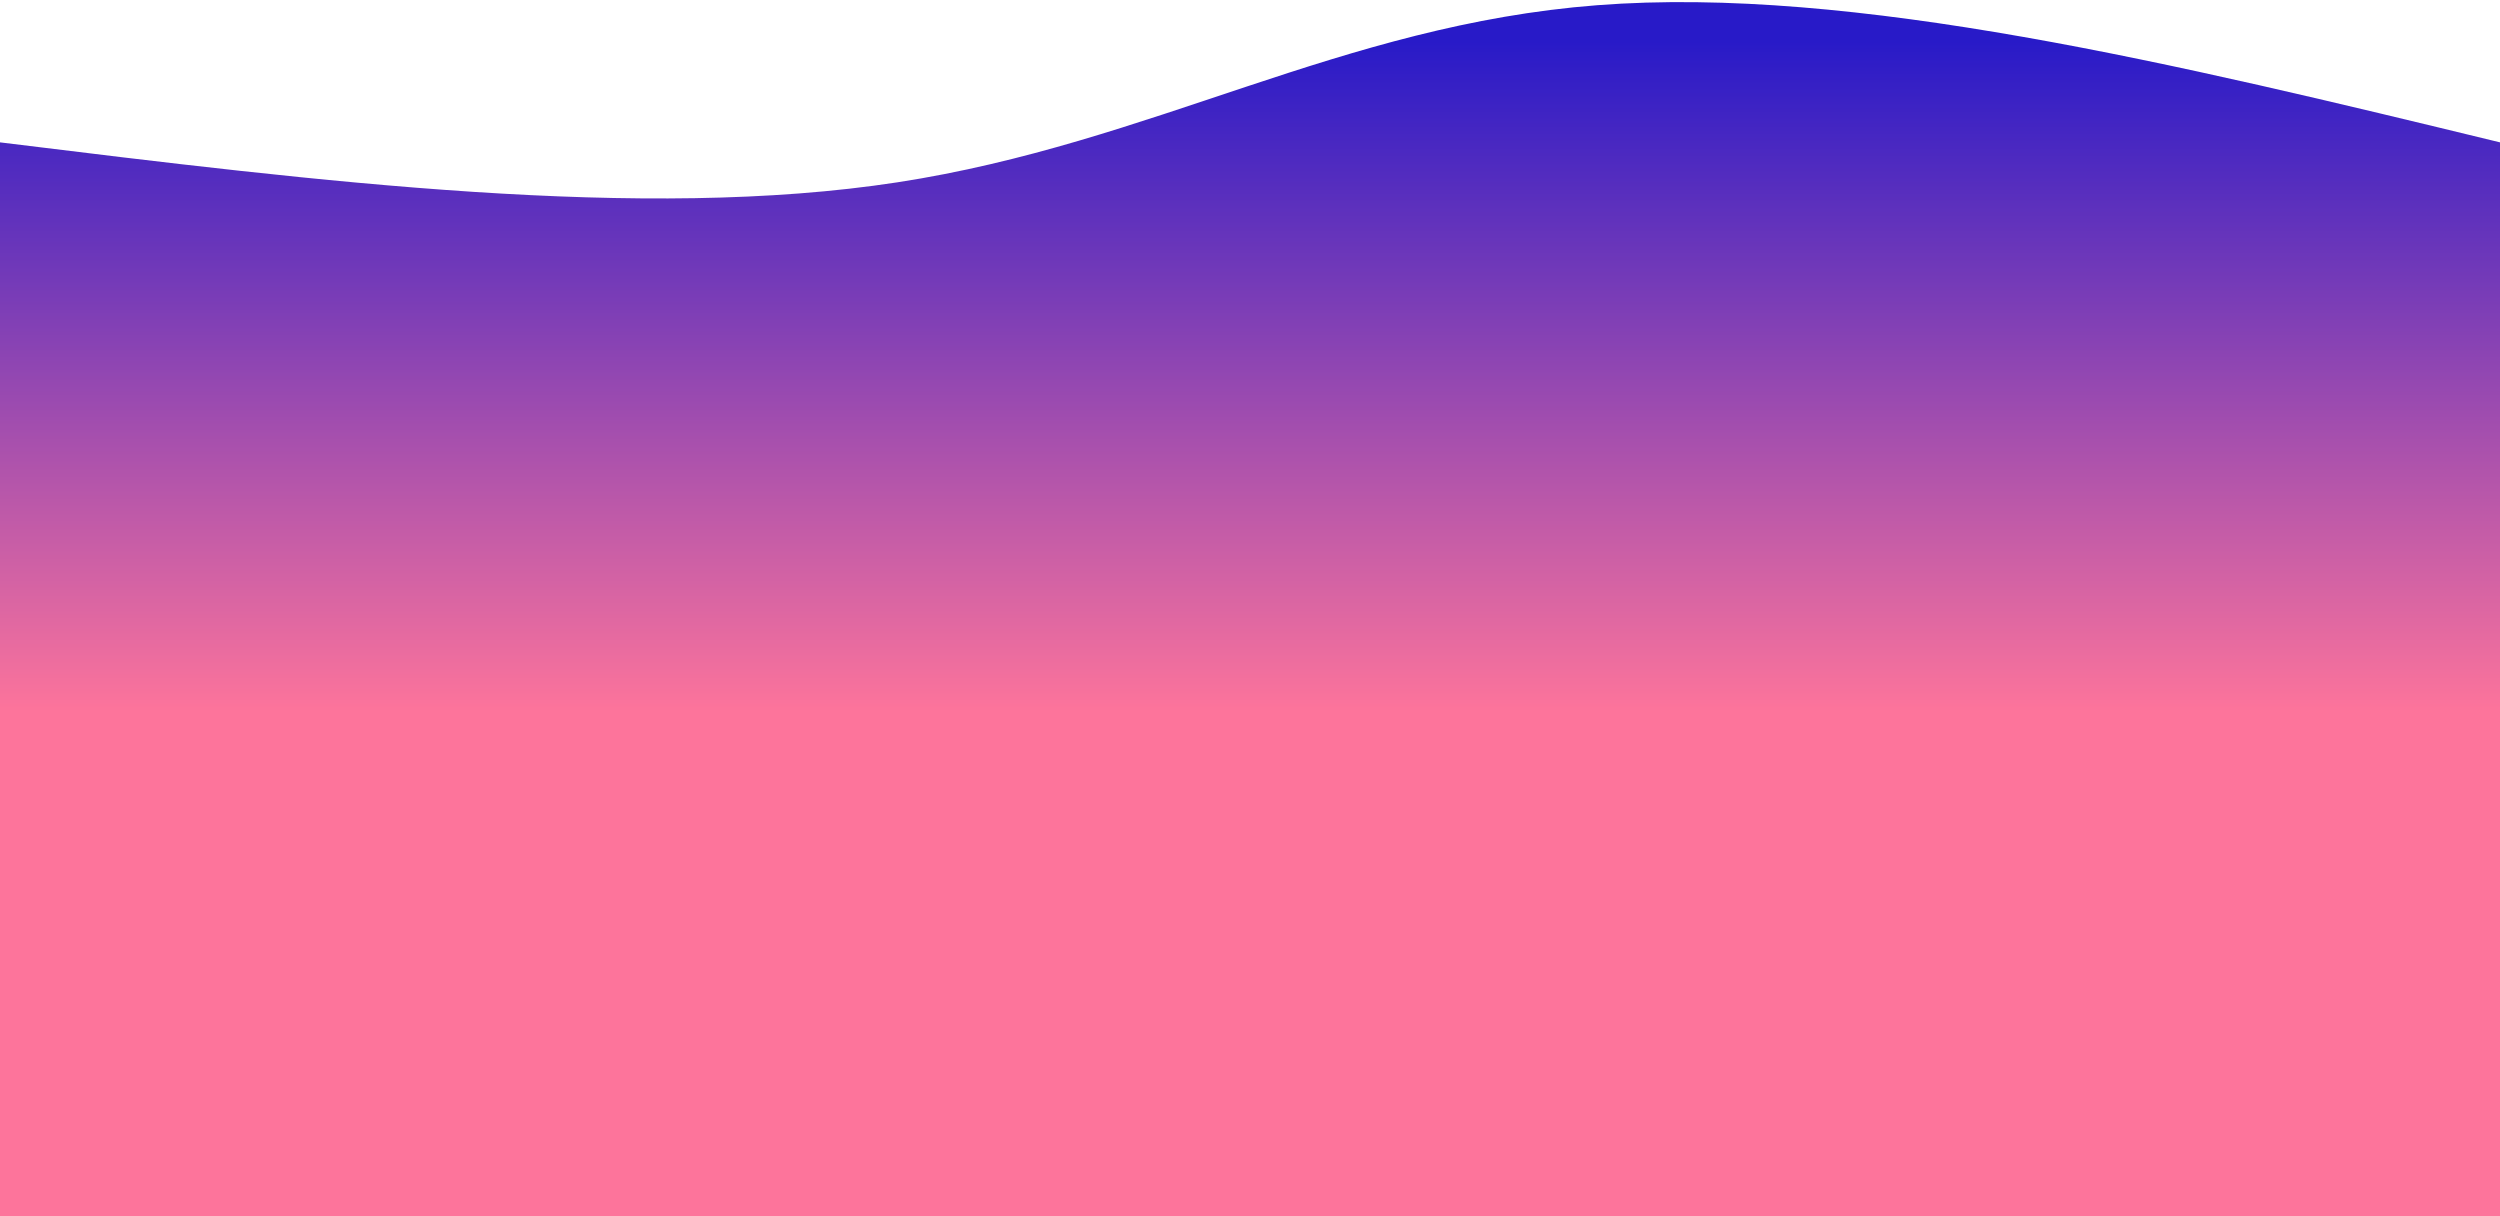
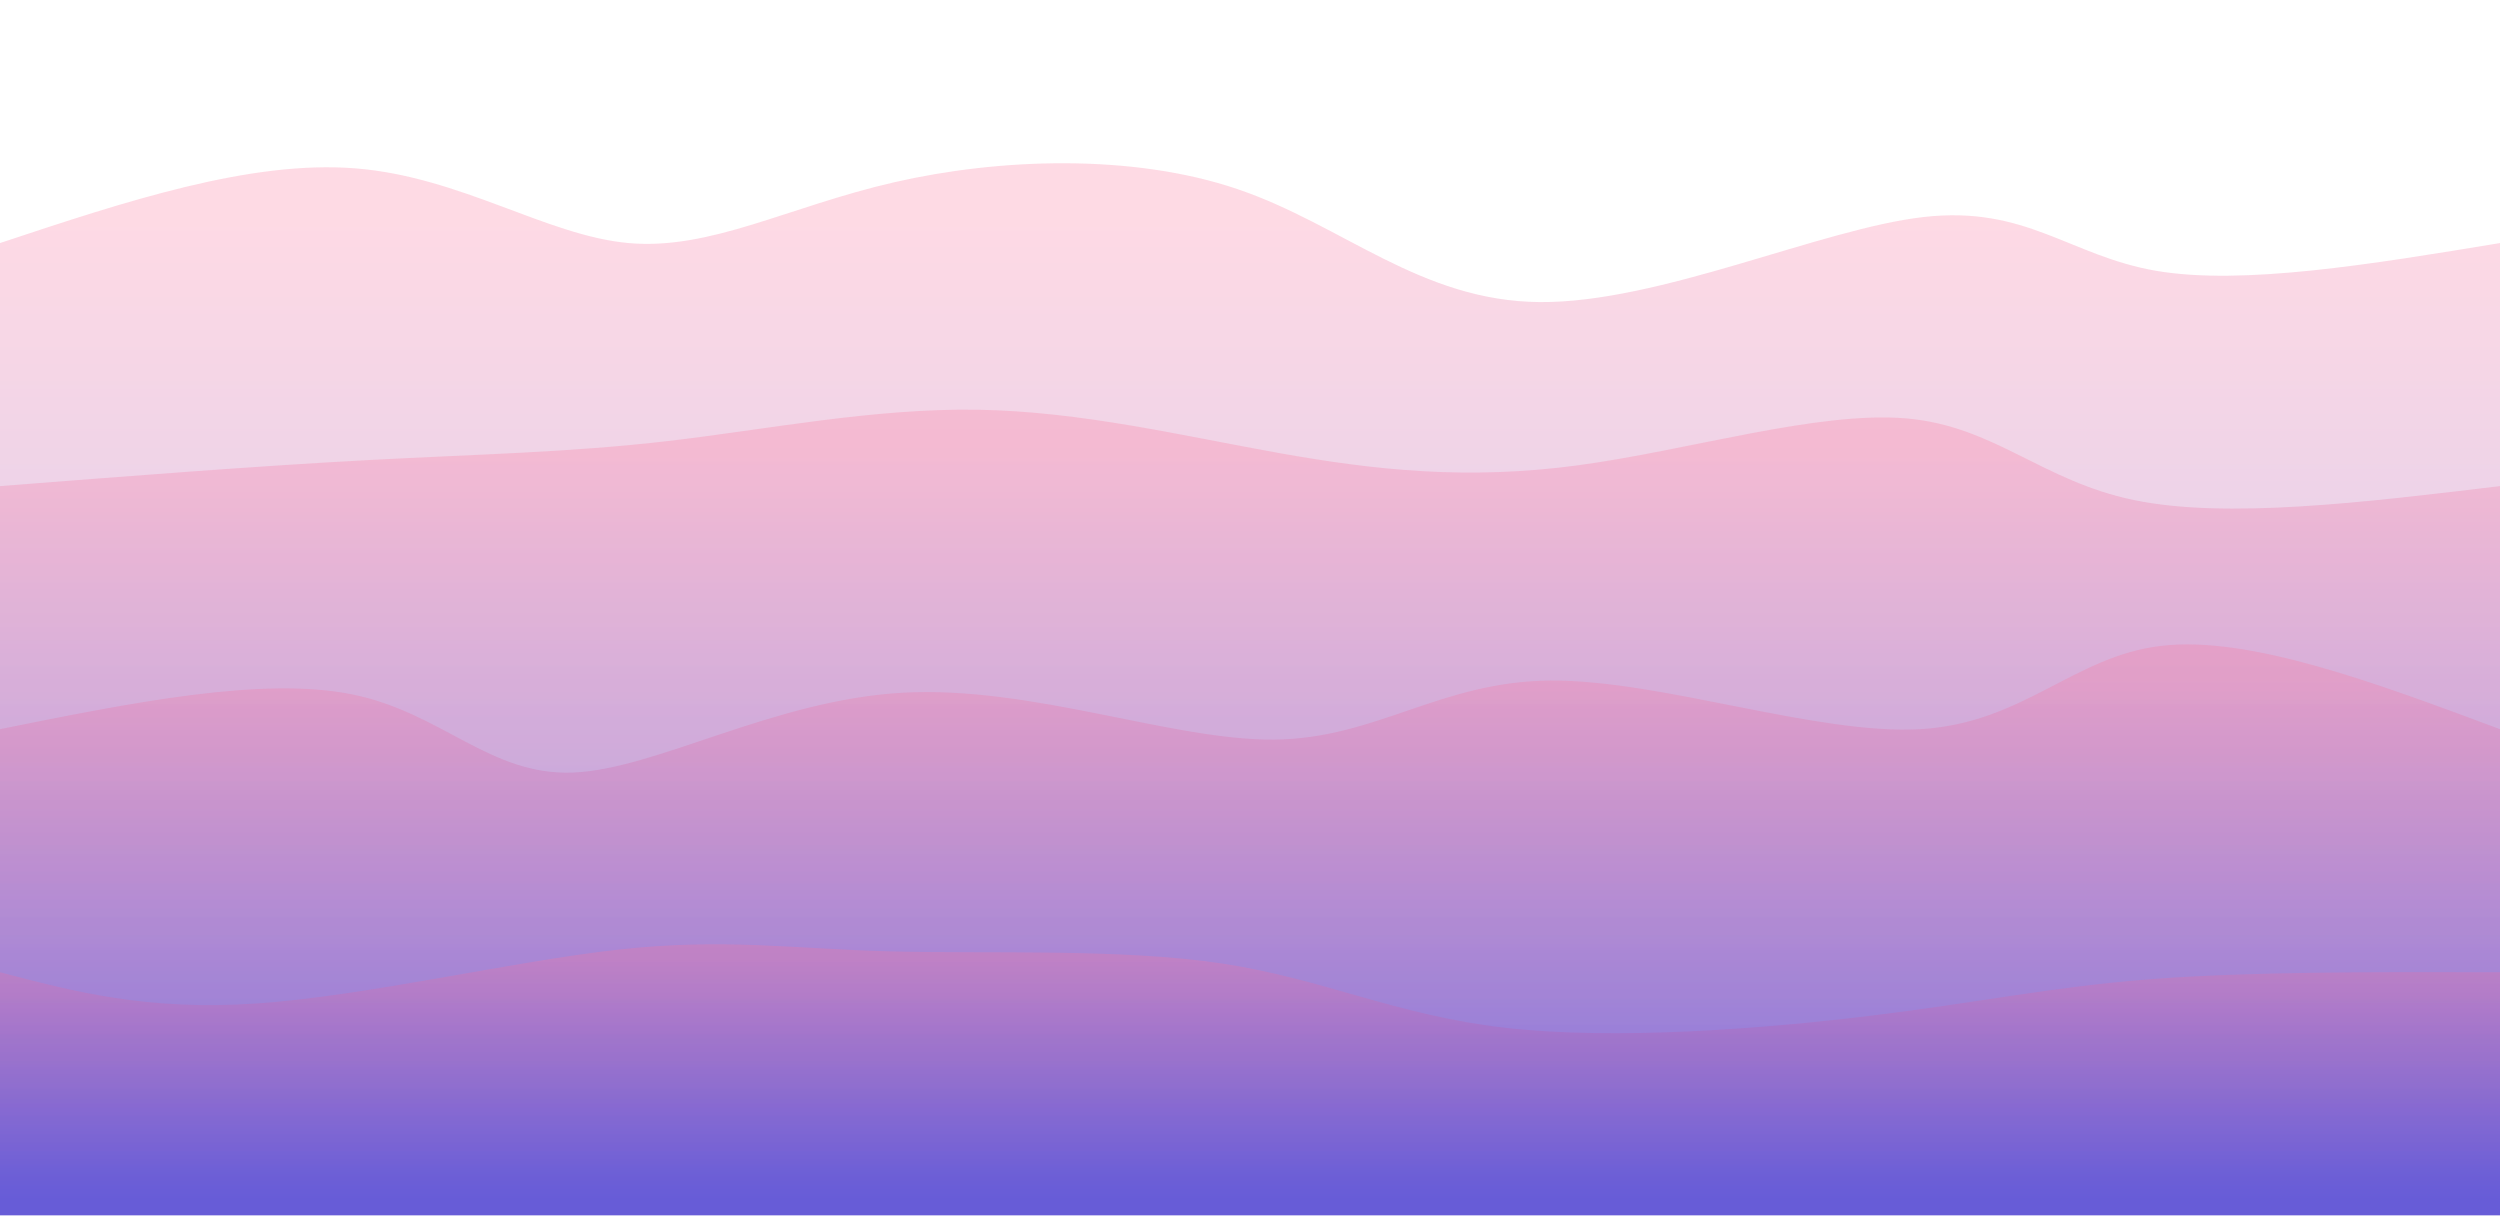
- <svg xmlns="http://www.w3.org/2000/svg" width="1440" height="700" class="transition duration-300 ease-in-out delay-150">
+ <svg xmlns="http://www.w3.org/2000/svg" width="100%" height="100%" id="svg" viewBox="0 0 1440 700" class="transition duration-300 ease-in-out delay-150">
  <defs>
-     <linearGradient y2="100%" x2="50%" y1="0%" x1="50%" id="gradient">
-       <stop stop-color="#281ac8ff" offset="5%" />
-       <stop stop-color="#fd749bff" offset="95%" />
+     <linearGradient id="gradient" x1="50%" y1="100%" x2="50%" y2="0%">
+       <stop offset="5%" stop-color="#281ac844" />
+       <stop offset="95%" stop-color="#fd749b44" />
    </linearGradient>
  </defs>
-   <g>
-     <path id="svg_1" class="transition-all duration-300 ease-in-out delay-150 path-0" fill="url(#gradient)" stroke-width="0" d="m0,432c0,0 0,-350 0,-350c185.067,22.8 370.133,45.6 517,23c146.867,-22.6 255.533,-90.6 403,-102c147.467,-11.4 333.733,33.8 520,79c0,0 0,350 0,350l-1440,0z" />
-     <rect id="svg_2" height="289" width="1459" y="424" x="-10" stroke-width="0" fill="#fd749bff" />
-   </g>
+   <path d="M 0,700 C 0,700 0,140 0,140 C 72.161,116.037 144.321,92.074 205,97 C 265.679,101.926 314.875,135.74 362,140 C 409.125,144.26 454.179,118.967 515,105 C 575.821,91.033 652.411,88.393 713,109 C 773.589,129.607 818.179,173.462 887,174 C 955.821,174.538 1048.875,131.76 1108,125 C 1167.125,118.24 1192.321,147.497 1242,156 C 1291.679,164.503 1365.839,152.251 1440,140 C 1440,140 1440,700 1440,700 Z" stroke="none" stroke-width="0" fill="url(#gradient)" class="transition-all duration-300 ease-in-out delay-150 path-0" />
+   <defs>
+     <linearGradient id="gradient" x1="50%" y1="100%" x2="50%" y2="0%">
+       <stop offset="5%" stop-color="#281ac866" />
+       <stop offset="95%" stop-color="#fd749b66" />
+     </linearGradient>
+   </defs>
+   <path d="M 0,700 C 0,700 0,280 0,280 C 74.274,274.195 148.549,268.39 212,265 C 275.451,261.61 328.079,260.635 385,254 C 441.921,247.365 503.137,235.069 563,236 C 622.863,236.931 681.375,251.089 737,261 C 792.625,270.911 845.363,276.574 909,268 C 972.637,259.426 1047.171,236.615 1098,241 C 1148.829,245.385 1175.951,276.967 1229,288 C 1282.049,299.033 1361.024,289.516 1440,280 C 1440,280 1440,700 1440,700 Z" stroke="none" stroke-width="0" fill="url(#gradient)" class="transition-all duration-300 ease-in-out delay-150 path-1" />
+   <defs>
+     <linearGradient id="gradient" x1="50%" y1="100%" x2="50%" y2="0%">
+       <stop offset="5%" stop-color="#281ac888" />
+       <stop offset="95%" stop-color="#fd749b88" />
+     </linearGradient>
+   </defs>
+   <path d="M 0,700 C 0,700 0,420 0,420 C 75.678,404.736 151.357,389.472 203,400 C 254.643,410.528 282.251,446.847 330,445 C 377.749,443.153 445.638,403.141 520,399 C 594.362,394.859 675.196,426.589 734,426 C 792.804,425.411 829.576,392.502 893,392 C 956.424,391.498 1046.499,423.403 1106,420 C 1165.501,416.597 1194.429,377.885 1245,372 C 1295.571,366.115 1367.786,393.058 1440,420 C 1440,420 1440,700 1440,700 Z" stroke="none" stroke-width="0" fill="url(#gradient)" class="transition-all duration-300 ease-in-out delay-150 path-2" />
+   <defs>
+     <linearGradient id="gradient" x1="50%" y1="100%" x2="50%" y2="0%">
+       <stop offset="5%" stop-color="#281ac8ff" />
+       <stop offset="95%" stop-color="#fd749bff" />
+     </linearGradient>
+   </defs>
+   <path d="M 0,700 C 0,700 0,560 0,560 C 42.458,571.173 84.916,582.347 148,578 C 211.084,573.653 294.793,553.786 356,547 C 417.207,540.214 455.913,546.509 513,548 C 570.087,549.491 645.554,546.179 704,555 C 762.446,563.821 803.872,584.777 867,592 C 930.128,599.223 1014.957,592.714 1078,585 C 1141.043,577.286 1182.298,568.367 1239,564 C 1295.702,559.633 1367.851,559.816 1440,560 C 1440,560 1440,700 1440,700 Z" stroke="none" stroke-width="0" fill="url(#gradient)" class="transition-all duration-300 ease-in-out delay-150 path-3" />
</svg>
